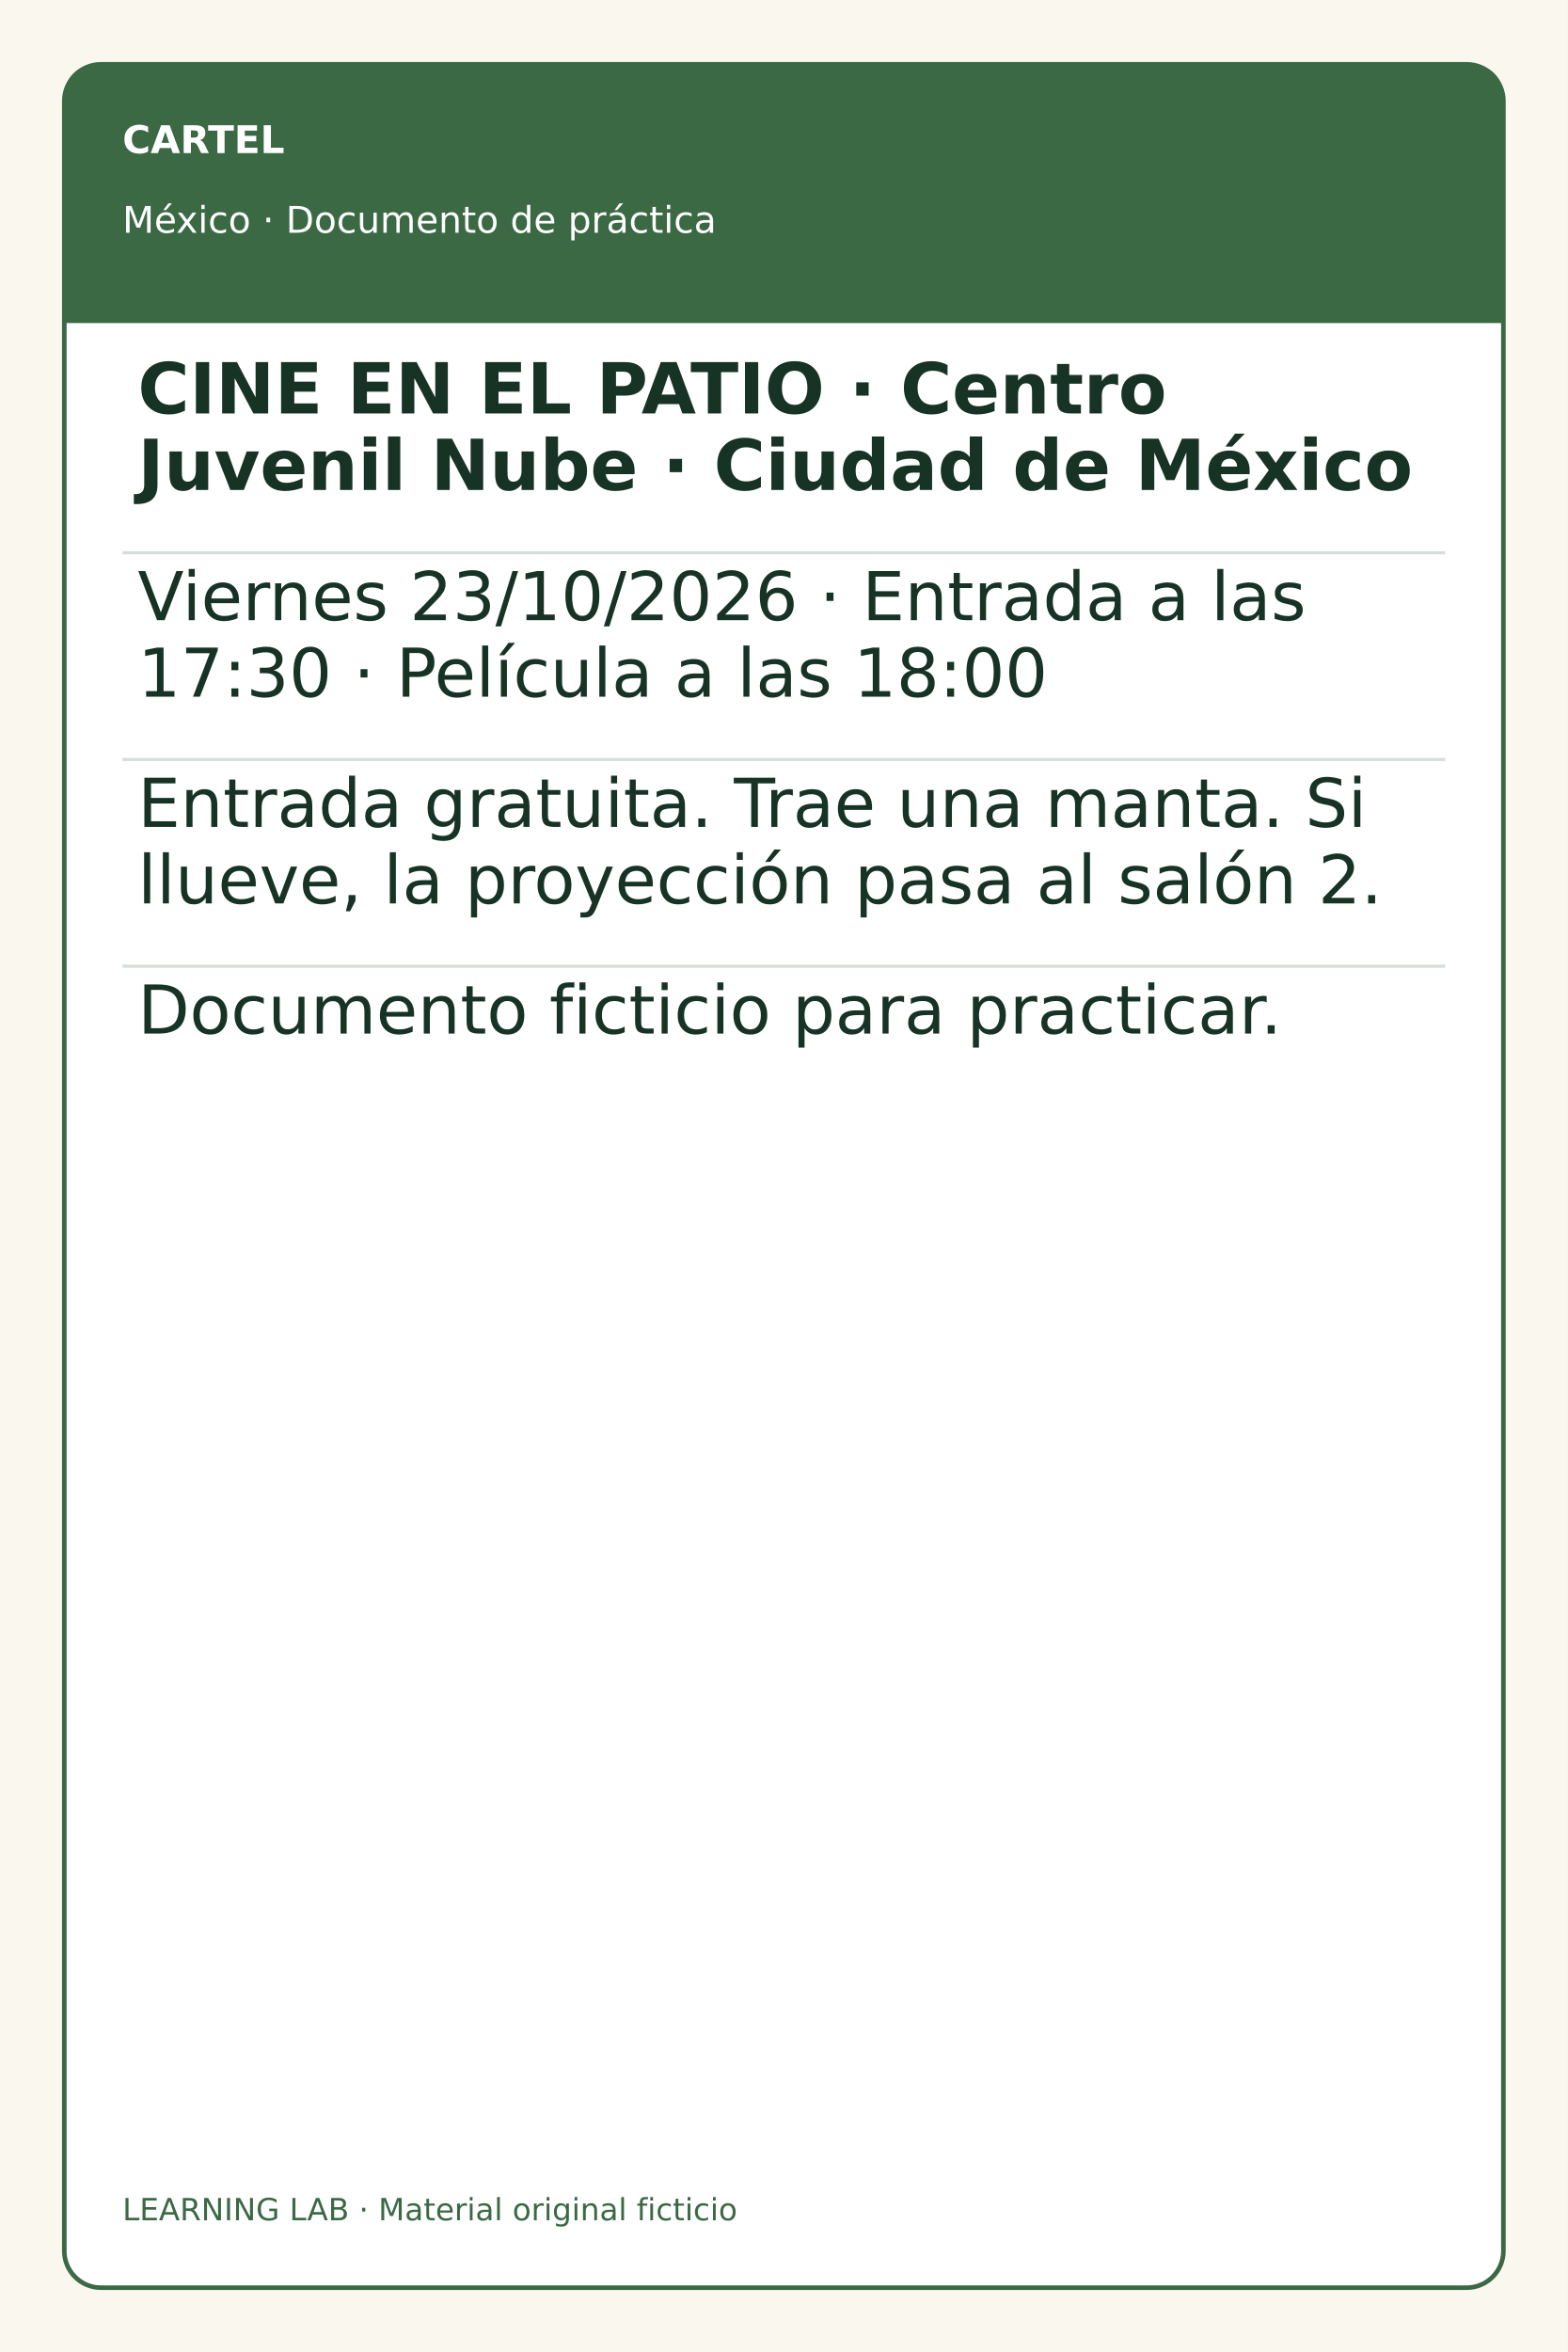
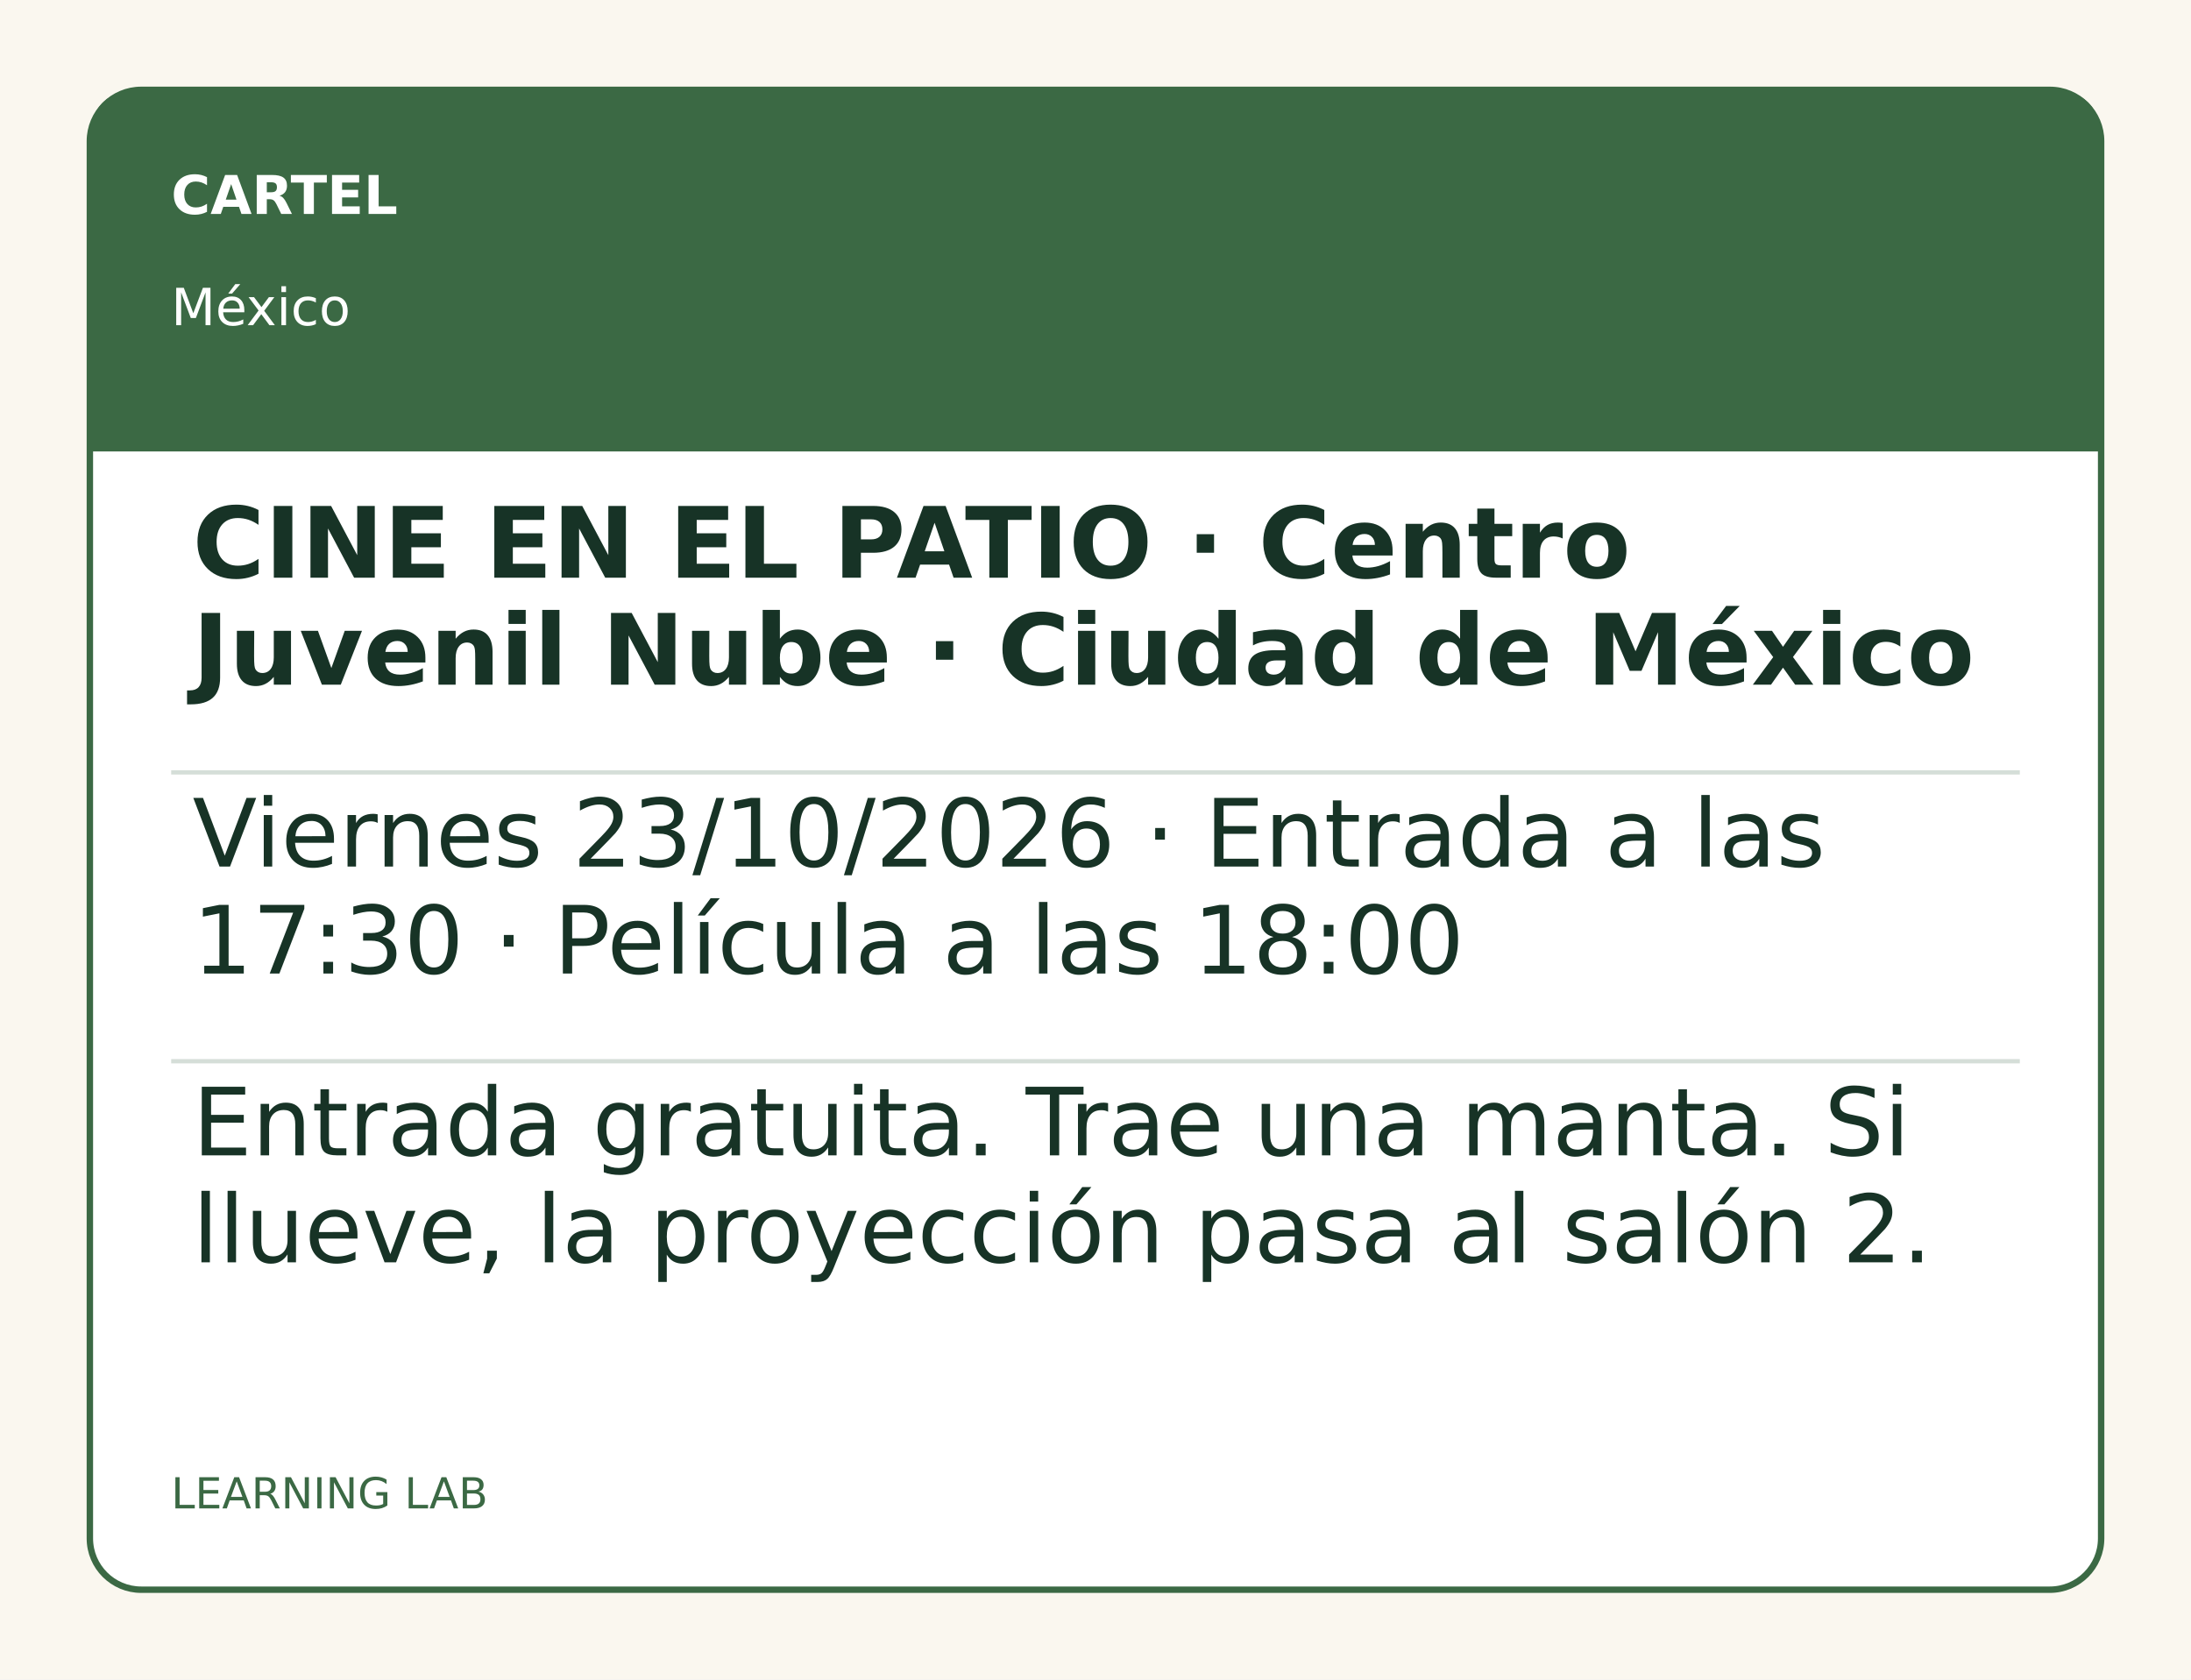
- <svg xmlns="http://www.w3.org/2000/svg" width="1024" height="1536" viewBox="0 0 1024 1536">
-   <rect width="1024" height="1536" fill="#faf7ef" />
-   <rect x="42" y="42" width="940" height="1452" rx="24" fill="white" stroke="#3b6944" stroke-width="3" />
+ <svg xmlns="http://www.w3.org/2000/svg" width="1024" height="785" viewBox="0 0 1024 785">
+   <rect width="1024" height="785" fill="#faf7ef" />
+   <rect x="42" y="42" width="940" height="701" rx="24" fill="white" stroke="#3b6944" stroke-width="3" />
  <path d="M42 66q0-24 24-24h892q24 0 24 24v145H42Z" fill="#3b6944" />
  <text x="80" y="100" font-family="DejaVu Sans, sans-serif" font-size="25" font-weight="bold" fill="white">CARTEL</text>
-   <text x="80" y="152" font-family="DejaVu Sans, sans-serif" font-size="24" font-weight="normal" fill="white">México · Documento de práctica</text>
+   <text x="80" y="152" font-family="DejaVu Sans, sans-serif" font-size="24" font-weight="normal" fill="white">México</text>
  <text x="90" y="270" font-family="DejaVu Sans, sans-serif" font-size="46" font-weight="bold" fill="#173326">CINE EN EL PATIO · Centro</text>
  <text x="90" y="320" font-family="DejaVu Sans, sans-serif" font-size="46" font-weight="bold" fill="#173326">Juvenil Nube · Ciudad de México</text>
  <path d="M80 361h864" stroke="#d5ded8" stroke-width="2" />
  <text x="90" y="405" font-family="DejaVu Sans, sans-serif" font-size="44" font-weight="normal" fill="#173326">Viernes 23/10/2026 · Entrada a las</text>
  <text x="90" y="455" font-family="DejaVu Sans, sans-serif" font-size="44" font-weight="normal" fill="#173326">17:30 · Película a las 18:00</text>
  <path d="M80 496h864" stroke="#d5ded8" stroke-width="2" />
  <text x="90" y="540" font-family="DejaVu Sans, sans-serif" font-size="44" font-weight="normal" fill="#173326">Entrada gratuita. Trae una manta. Si</text>
  <text x="90" y="590" font-family="DejaVu Sans, sans-serif" font-size="44" font-weight="normal" fill="#173326">llueve, la proyección pasa al salón 2.</text>
-   <path d="M80 631h864" stroke="#d5ded8" stroke-width="2" />
-   <text x="90" y="675" font-family="DejaVu Sans, sans-serif" font-size="44" font-weight="normal" fill="#173326">Documento ficticio para practicar.</text>
-   <text x="80" y="1450" font-family="DejaVu Sans, sans-serif" font-size="20" font-weight="normal" fill="#3b6944">LEARNING LAB · Material original ficticio</text>
+   <text x="80" y="705" font-family="DejaVu Sans, sans-serif" font-size="20" font-weight="normal" fill="#3b6944">LEARNING LAB</text>
</svg>
